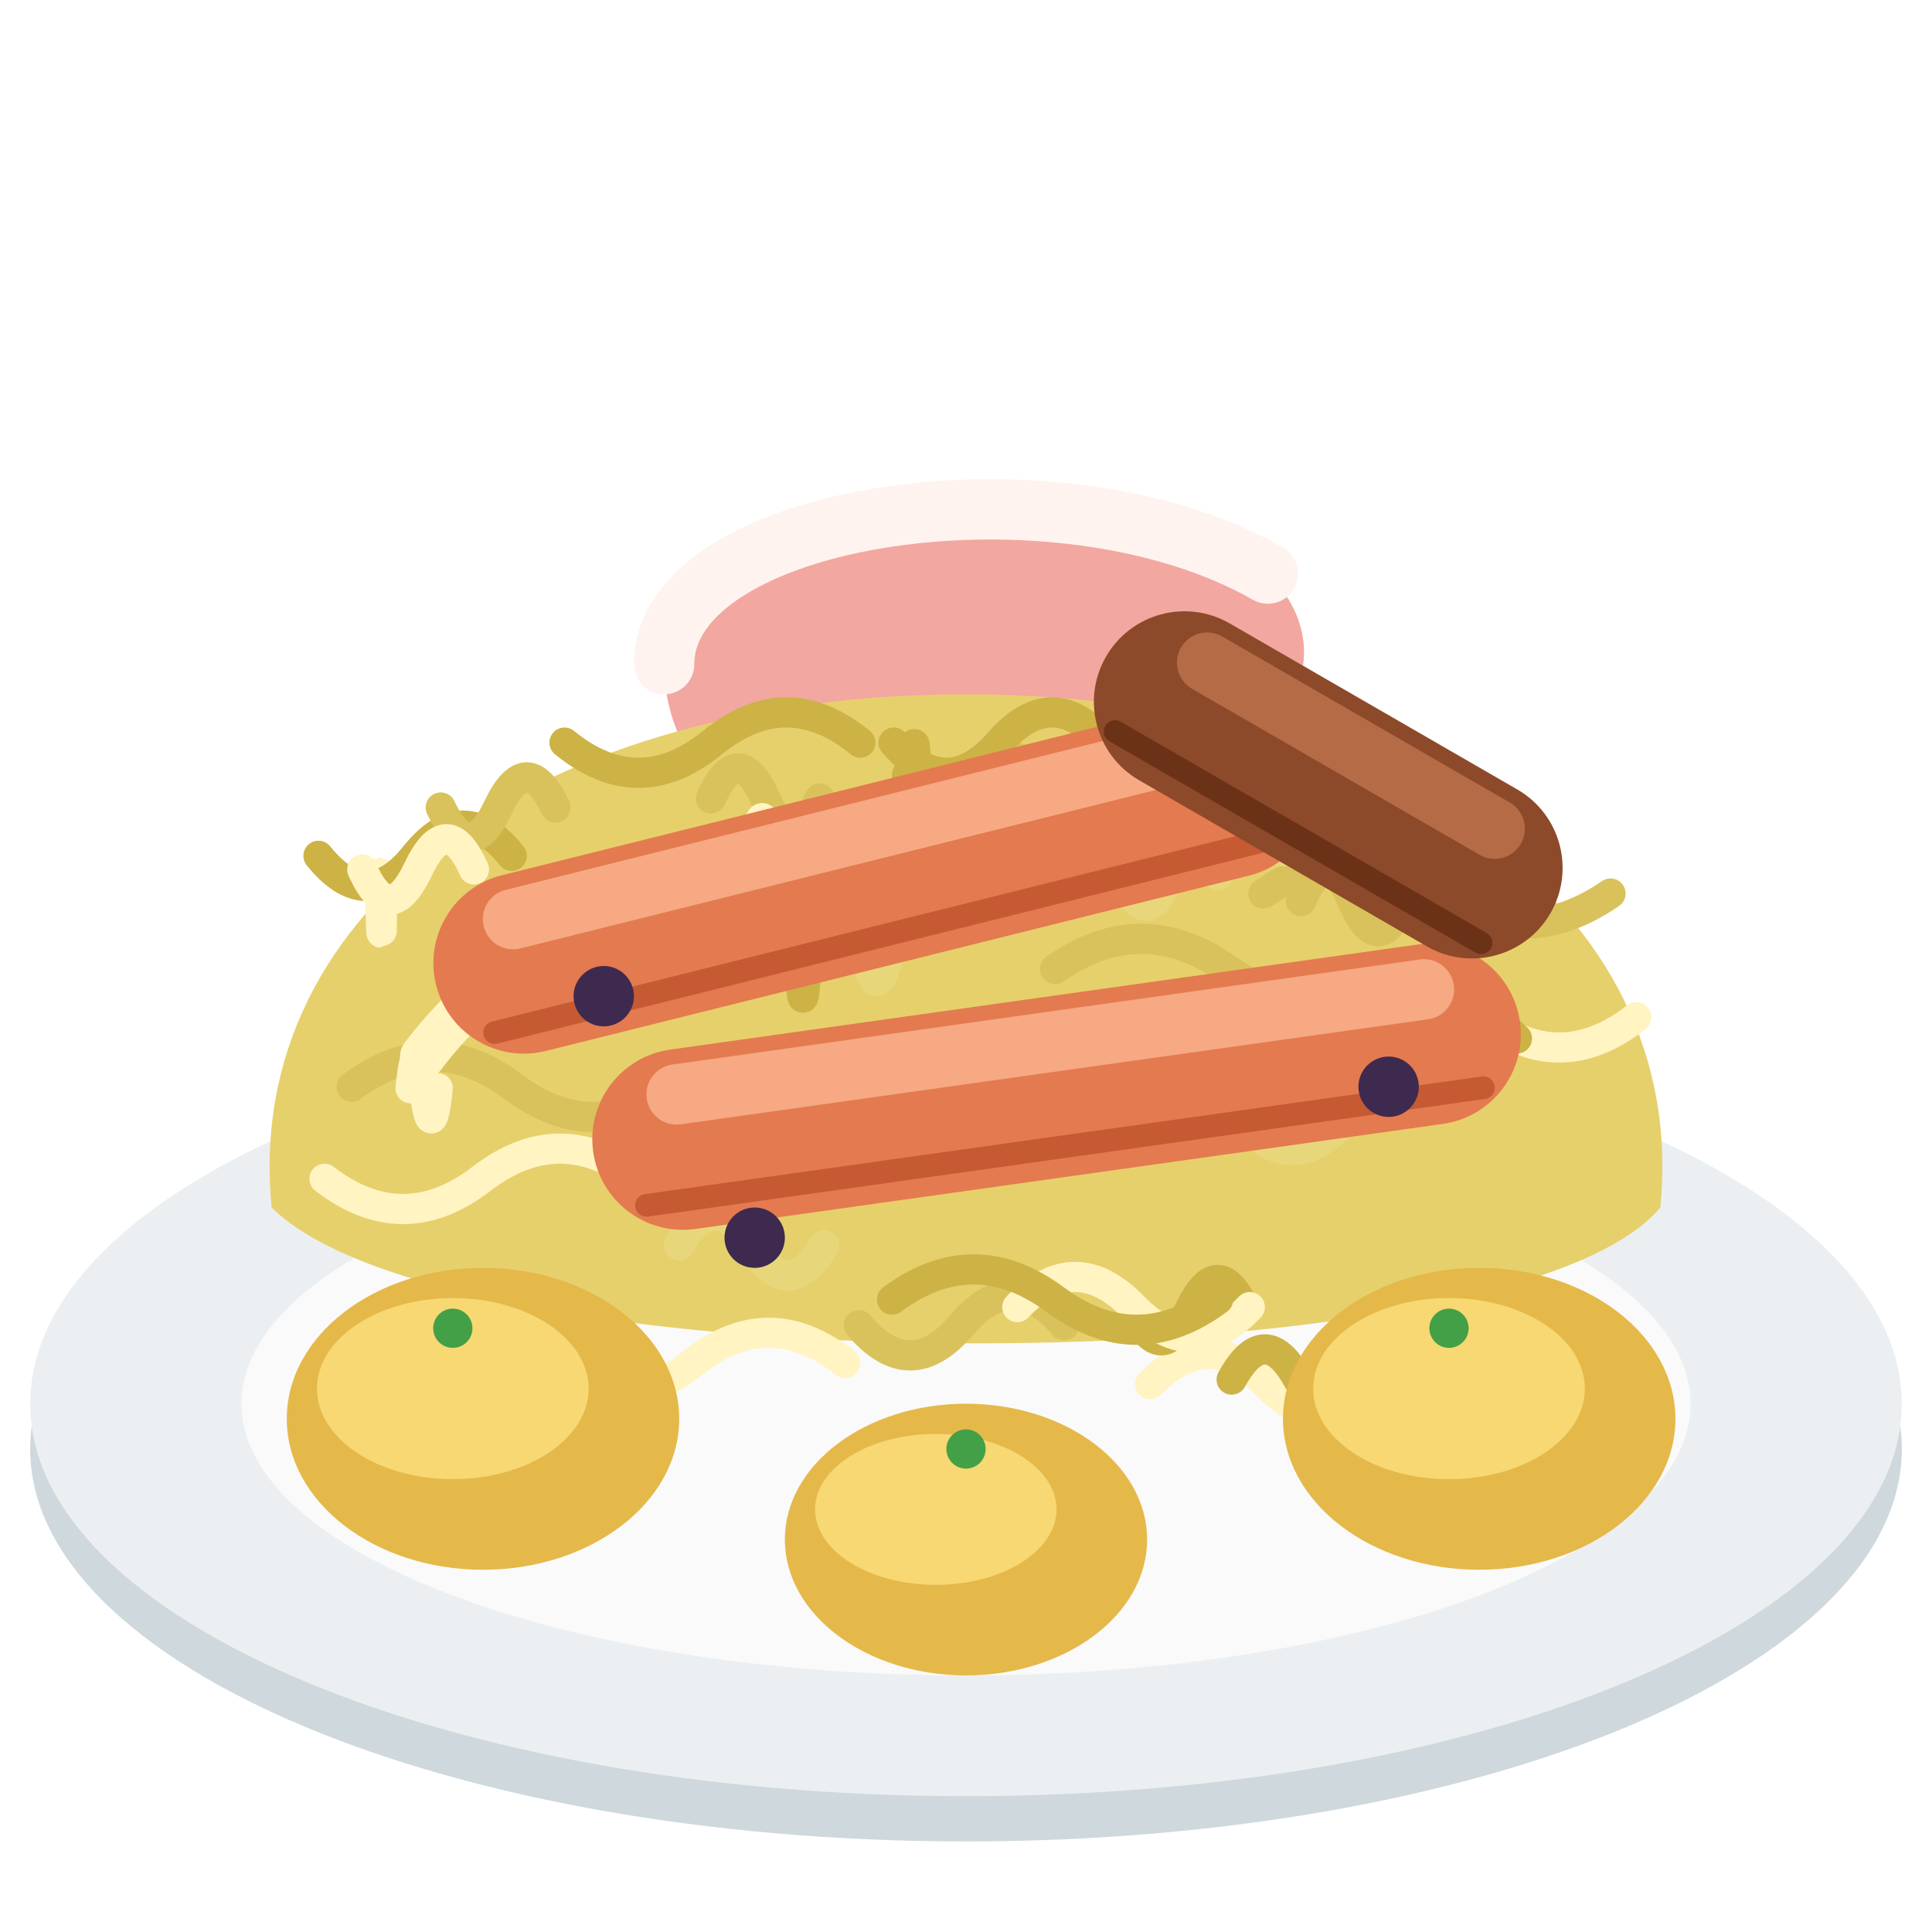
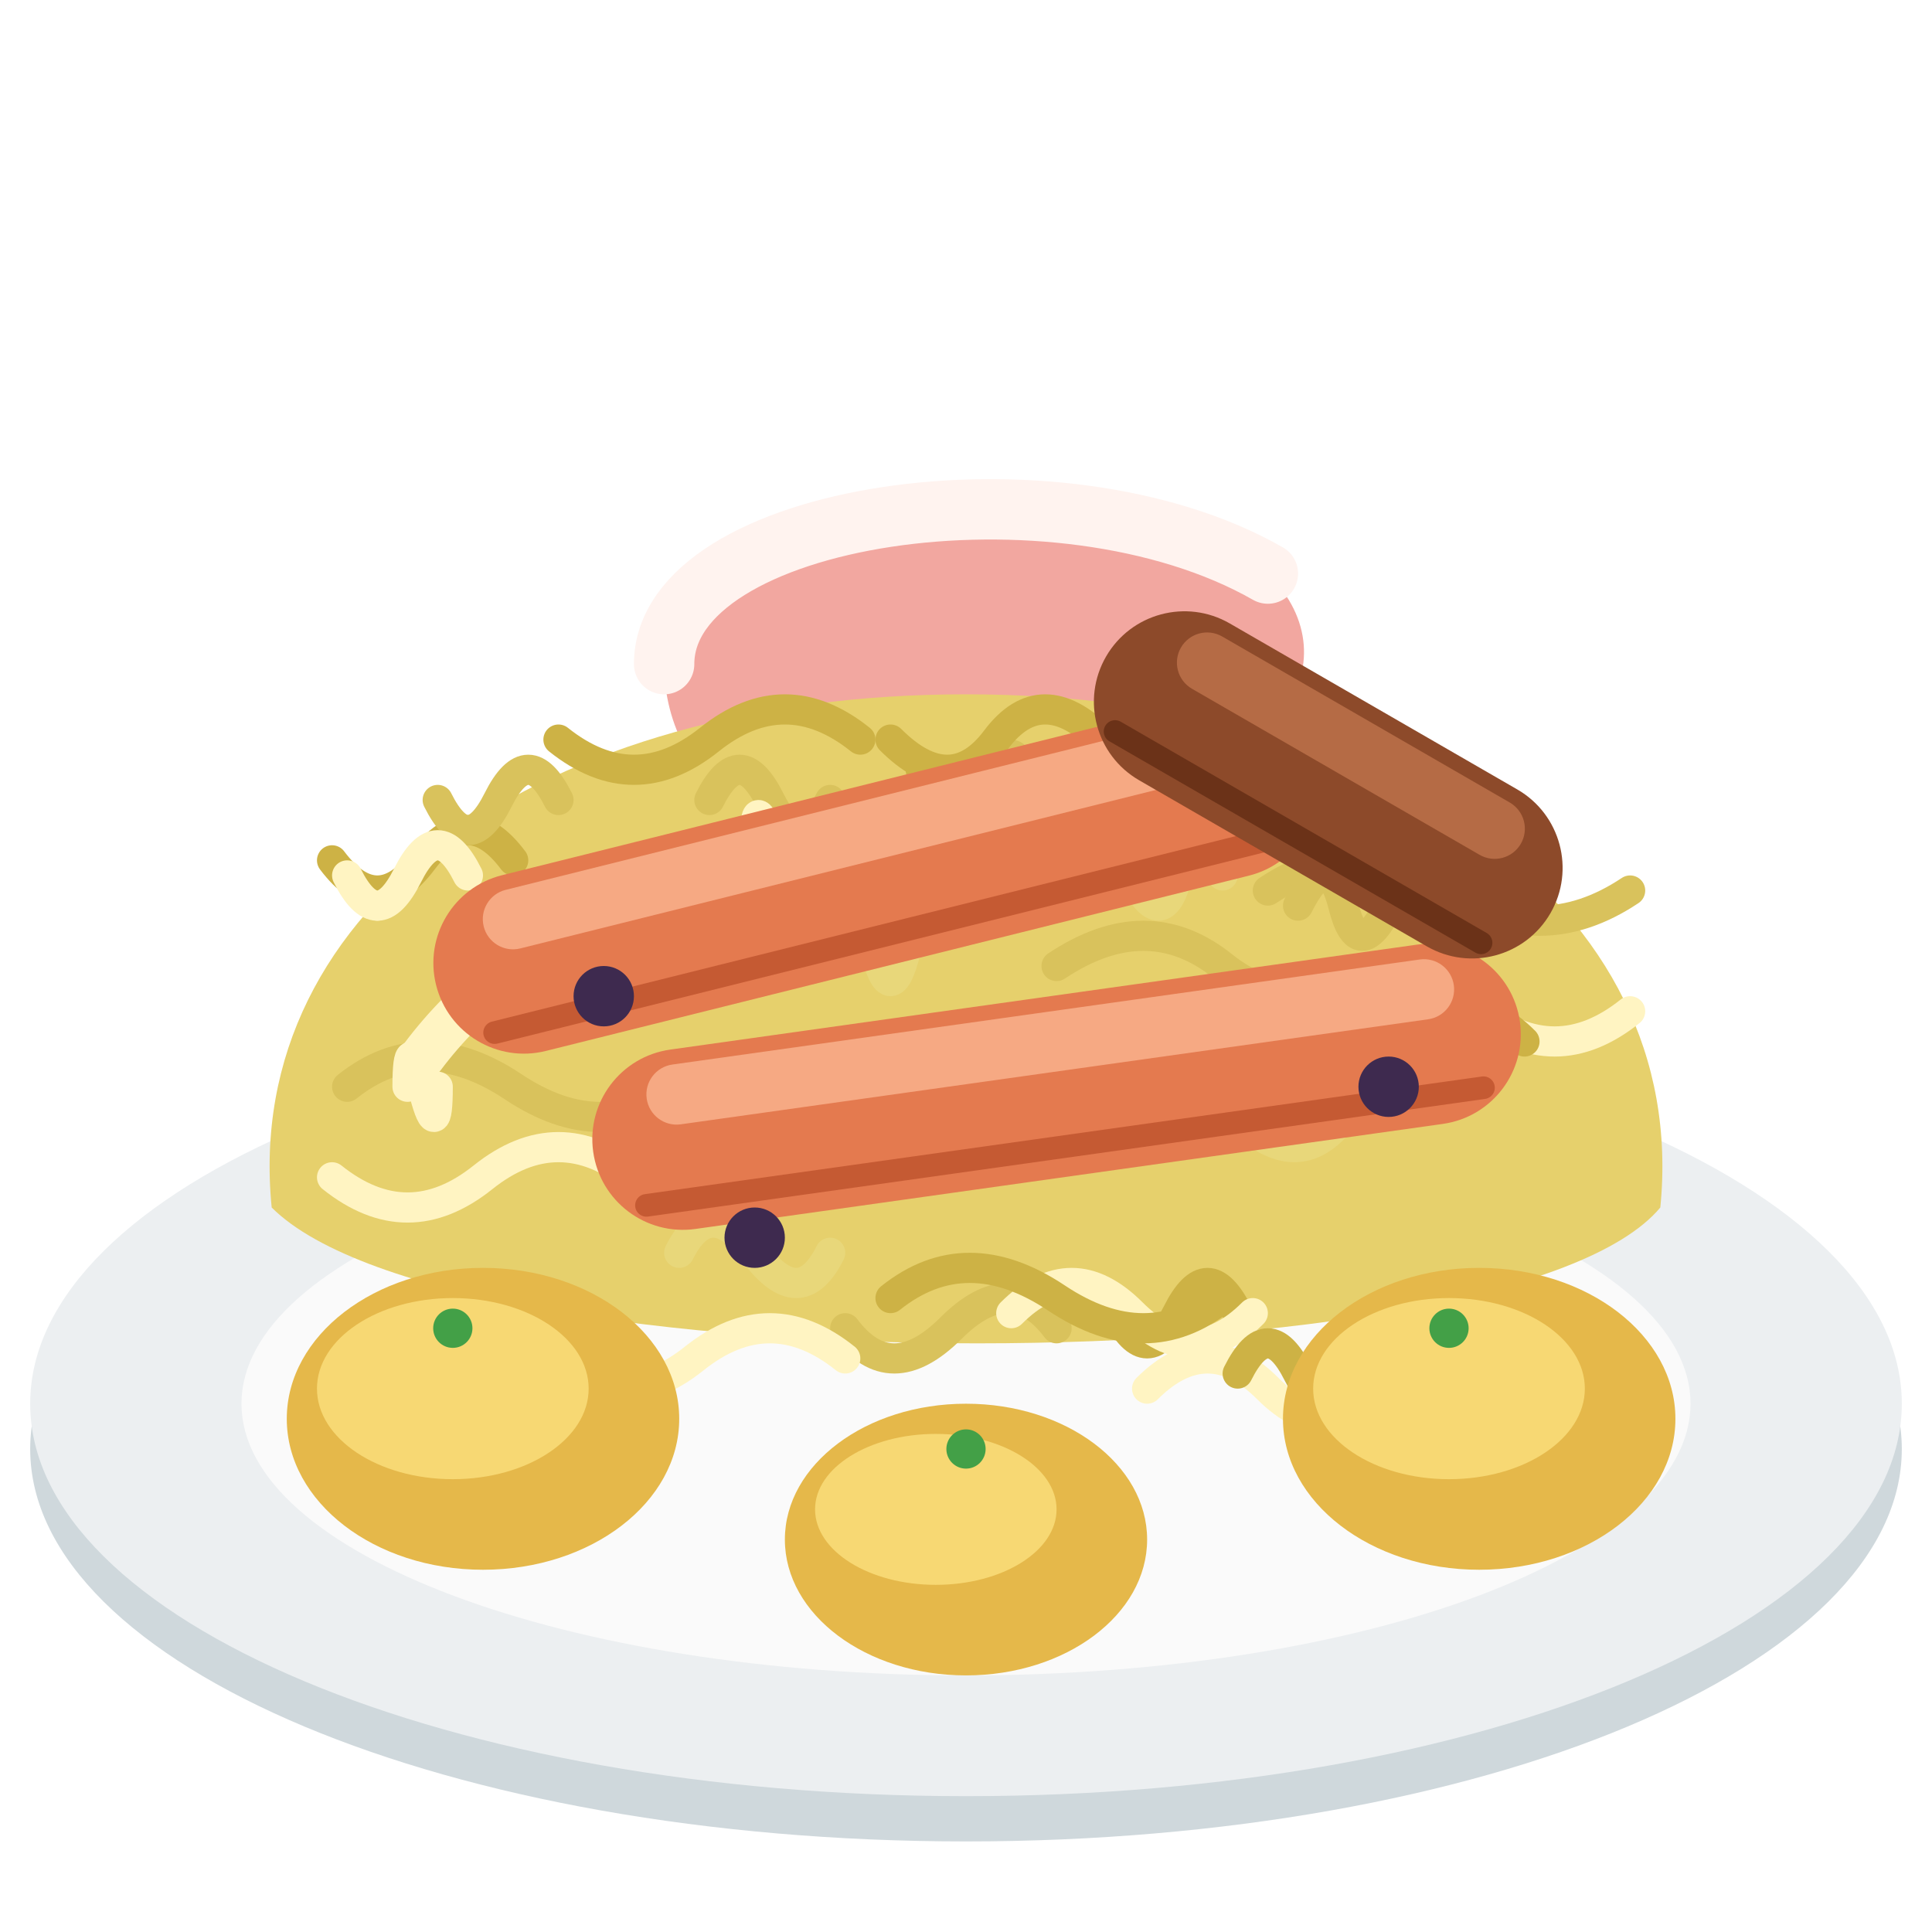
<svg xmlns="http://www.w3.org/2000/svg" viewBox="0 0 128 128">
  <ellipse cx="64" cy="96" rx="62" ry="26" fill="#cfd8dc" />
  <ellipse cx="64" cy="93" rx="62" ry="26" fill="#eceff1" />
  <ellipse cx="64" cy="93" rx="48" ry="18" fill="#fafafa" />
  <path d="M44 44 C44 34 70 30 84 38 C90 44 84 52 74 52 L50 54 C46 52 44 48 44 44 Z" fill="#f2a7a0" />
  <path d="M44 44 C44 34 70 30 84 38" fill="none" stroke="#fff3ef" stroke-width="4" stroke-linecap="round" />
  <path d="M18 80 C16 60 36 46 64 46 C92 46 112 60 110 80 C100 92 30 92 18 80 Z" fill="#e6d06c" />
-   <path d="M47.1 52.9 q1.8 -4 3.6 0 t3.6 0" stroke="#d9c25c" stroke-width="2" fill="none" stroke-linecap="round" />
-   <path d="M70.5 87.8 q-3.4 -4 -6.8 0 t-6.8 0" stroke="#d9c25c" stroke-width="2" fill="none" stroke-linecap="round" />
-   <path d="M57 49.2 q-4.9 -4 -9.8 0 t-9.8 0" stroke="#cdb245" stroke-width="2" fill="none" stroke-linecap="round" />
-   <path d="M23.3 72 q5.4 -4 10.7 0 t10.7 0" stroke="#d9c25c" stroke-width="2" fill="none" stroke-linecap="round" />
-   <path d="M69.9 64.2 q5.7 -4 11.4 0 t11.4 0" stroke="#d9c25c" stroke-width="2" fill="none" stroke-linecap="round" />
-   <path d="M68.1 52.1 q-1 -4 -1.9 0 t-1.9 0" stroke="#d9c25c" stroke-width="2" fill="none" stroke-linecap="round" />
-   <path d="M69.4 71.8 q2.2 -4 4.4 0 t4.4 0" stroke="#d9c25c" stroke-width="2" fill="none" stroke-linecap="round" />
-   <path d="M70.3 75.4 q-1.5 -4 -3.1 0 t-3.1 0" stroke="#d9c25c" stroke-width="2" fill="none" stroke-linecap="round" />
-   <path d="M68.8 74.5 q-0 -4 -0.1 0 t-0.1 0" stroke="#cdb245" stroke-width="2" fill="none" stroke-linecap="round" />
-   <path d="M88 67.4 q5.1 -4 10.2 0 t10.2 0" stroke="#fff4c2" stroke-width="2" fill="none" stroke-linecap="round" />
-   <path d="M45 82.5 q2.4 -4 4.8 0 t4.8 0" stroke="#e8d77a" stroke-width="2" fill="none" stroke-linecap="round" />
-   <path d="M25.4 59.8 q-0.1 -4 -0.1 0 t-0.1 0" stroke="#fff4c2" stroke-width="2" fill="none" stroke-linecap="round" />
-   <path d="M83.7 59.2 q5.8 -4 11.5 0 t11.5 0" stroke="#d9c25c" stroke-width="2" fill="none" stroke-linecap="round" />
-   <path d="M64.1 53.6 q-1.9 -4 -3.8 0 t-3.8 0" stroke="#cdb245" stroke-width="2" fill="none" stroke-linecap="round" />
-   <path d="M56 90.3 q-5.1 -4 -10.1 0 t-10.1 0" stroke="#fff4c2" stroke-width="2" fill="none" stroke-linecap="round" />
-   <path d="M48.6 62.1 q-0 -4 -0.1 0 t-0.1 0" stroke="#cdb245" stroke-width="2" fill="none" stroke-linecap="round" />
-   <path d="M42.3 78.1 q-5.2 -4 -10.4 0 t-10.4 0" stroke="#fff4c2" stroke-width="2" fill="none" stroke-linecap="round" />
-   <path d="M76.2 91.7 q3.9 -4 7.7 0 t7.7 0" stroke="#fff4c2" stroke-width="2" fill="none" stroke-linecap="round" />
-   <path d="M82.5 86.8 q-1.8 -4 -3.7 0 t-3.7 0" stroke="#cdb245" stroke-width="2" fill="none" stroke-linecap="round" />
-   <path d="M50 74.1 q-0.1 -4 -0.2 0 t-0.2 0" stroke="#e8d77a" stroke-width="2" fill="none" stroke-linecap="round" />
-   <path d="M87.1 51.9 q-3 -4 -6.1 0 t-6.1 0" stroke="#cdb245" stroke-width="2" fill="none" stroke-linecap="round" />
-   <path d="M100.5 68.8 q-4 -4 -8 0 t-8 0" stroke="#cdb245" stroke-width="2" fill="none" stroke-linecap="round" />
-   <path d="M67.4 86.6 q3.8 -4 7.7 0 t7.7 0" stroke="#fff4c2" stroke-width="2" fill="none" stroke-linecap="round" />
-   <path d="M81.6 91.4 q2.2 -4 4.4 0 t4.4 0" stroke="#cdb245" stroke-width="2" fill="none" stroke-linecap="round" />
-   <path d="M33.9 56.7 q-3.2 -4 -6.4 0 t-6.4 0" stroke="#cdb245" stroke-width="2" fill="none" stroke-linecap="round" />
-   <path d="M92.8 54.4 q-2.6 -4 -5.2 0 t-5.2 0" stroke="#e8d77a" stroke-width="2" fill="none" stroke-linecap="round" />
-   <path d="M55.7 63 q0.8 -4 1.6 0 t1.6 0" stroke="#e8d77a" stroke-width="2" fill="none" stroke-linecap="round" />
-   <path d="M80.1 69.7 q1.4 -4 2.8 0 t2.8 0" stroke="#d9c25c" stroke-width="2" fill="none" stroke-linecap="round" />
-   <path d="M59.1 86.1 q5.4 -4 10.8 0 t10.8 0" stroke="#cdb245" stroke-width="2" fill="none" stroke-linecap="round" />
-   <path d="M53.8 64.1 q-0.2 -4 -0.4 0 t-0.4 0" stroke="#cdb245" stroke-width="2" fill="none" stroke-linecap="round" />
-   <path d="M36.8 53.5 q-1.9 -4 -3.8 0 t-3.8 0" stroke="#d9c25c" stroke-width="2" fill="none" stroke-linecap="round" />
-   <path d="M27.2 72.1 q0.4 -4 0.9 0 t0.9 0" stroke="#fff4c2" stroke-width="2" fill="none" stroke-linecap="round" />
-   <path d="M73.2 49.2 q-3.5 -4 -7 0 t-7 0" stroke="#cdb245" stroke-width="2" fill="none" stroke-linecap="round" />
-   <path d="M31.4 57.6 q-1.8 -4 -3.7 0 t-3.7 0" stroke="#fff4c2" stroke-width="2" fill="none" stroke-linecap="round" />
-   <path d="M60.7 51.3 q-0.1 -4 -0.3 0 t-0.3 0" stroke="#cdb245" stroke-width="2" fill="none" stroke-linecap="round" />
-   <path d="M61.2 60.3 q-4.3 -4 -8.5 0 t-8.5 0" stroke="#fff4c2" stroke-width="2" fill="none" stroke-linecap="round" />
-   <path d="M84.6 68 q2.3 -4 4.6 0 t4.6 0" stroke="#d9c25c" stroke-width="2" fill="none" stroke-linecap="round" />
-   <path d="M36.5 89.8 q-1.7 -4 -3.3 0 t-3.3 0" stroke="#d9c25c" stroke-width="2" fill="none" stroke-linecap="round" />
-   <path d="M86.2 59.7 q1.7 -4 3.4 0 t3.4 0" stroke="#d9c25c" stroke-width="2" fill="none" stroke-linecap="round" />
-   <path d="M80.7 58 q-1.6 -4 -3.2 0 t-3.2 0" stroke="#e8d77a" stroke-width="2" fill="none" stroke-linecap="round" />
-   <path d="M50 56.2 q0.5 -4 1 0 t1 0" stroke="#fff4c2" stroke-width="2" fill="none" stroke-linecap="round" />
-   <path d="M75.3 74.2 q3.5 -4 6.9 0 t6.9 0" stroke="#e8d77a" stroke-width="2" fill="none" stroke-linecap="round" />
+   <path d="M47 53 q2 -4 4 0 t4 0" stroke="#d9c25c" stroke-width="2" fill="none" stroke-linecap="round" />
+   <path d="M70 88 q-3 -4 -7 0 t-7 0" stroke="#d9c25c" stroke-width="2" fill="none" stroke-linecap="round" />
+   <path d="M57 49 q-5 -4 -10 0 t-10 0" stroke="#cdb245" stroke-width="2" fill="none" stroke-linecap="round" />
+   <path d="M23 72 q5 -4 11 0 t11 0" stroke="#d9c25c" stroke-width="2" fill="none" stroke-linecap="round" />
+   <path d="M70 64 q6 -4 11 0 t11 0" stroke="#d9c25c" stroke-width="2" fill="none" stroke-linecap="round" />
+   <path d="M68 52 q-1 -4 -2 0 t-2 0" stroke="#d9c25c" stroke-width="2" fill="none" stroke-linecap="round" />
+   <path d="M69 72 q2 -4 4 0 t4 0" stroke="#d9c25c" stroke-width="2" fill="none" stroke-linecap="round" />
+   <path d="M70 75 q-2 -4 -3 0 t-3 0" stroke="#d9c25c" stroke-width="2" fill="none" stroke-linecap="round" />
+   <path d="M69 74 q-0 -4 -0 0 t-0 0" stroke="#cdb245" stroke-width="2" fill="none" stroke-linecap="round" />
+   <path d="M88 67 q5 -4 10 0 t10 0" stroke="#fff4c2" stroke-width="2" fill="none" stroke-linecap="round" />
+   <path d="M45 83 q2 -4 5 0 t5 0" stroke="#e8d77a" stroke-width="2" fill="none" stroke-linecap="round" />
+   <path d="M25 60 q-0 -4 -0 0 t-0 0" stroke="#fff4c2" stroke-width="2" fill="none" stroke-linecap="round" />
+   <path d="M84 59 q6 -4 12 0 t12 0" stroke="#d9c25c" stroke-width="2" fill="none" stroke-linecap="round" />
+   <path d="M64 54 q-2 -4 -4 0 t-4 0" stroke="#cdb245" stroke-width="2" fill="none" stroke-linecap="round" />
+   <path d="M56 90 q-5 -4 -10 0 t-10 0" stroke="#fff4c2" stroke-width="2" fill="none" stroke-linecap="round" />
+   <path d="M49 62 q-0 -4 -0 0 t-0 0" stroke="#cdb245" stroke-width="2" fill="none" stroke-linecap="round" />
+   <path d="M42 78 q-5 -4 -10 0 t-10 0" stroke="#fff4c2" stroke-width="2" fill="none" stroke-linecap="round" />
+   <path d="M76 92 q4 -4 8 0 t8 0" stroke="#fff4c2" stroke-width="2" fill="none" stroke-linecap="round" />
+   <path d="M82 87 q-2 -4 -4 0 t-4 0" stroke="#cdb245" stroke-width="2" fill="none" stroke-linecap="round" />
+   <path d="M50 74 q-0 -4 -0 0 t-0 0" stroke="#e8d77a" stroke-width="2" fill="none" stroke-linecap="round" />
+   <path d="M87 52 q-3 -4 -6 0 t-6 0" stroke="#cdb245" stroke-width="2" fill="none" stroke-linecap="round" />
+   <path d="M101 69 q-4 -4 -8 0 t-8 0" stroke="#cdb245" stroke-width="2" fill="none" stroke-linecap="round" />
+   <path d="M67 87 q4 -4 8 0 t8 0" stroke="#fff4c2" stroke-width="2" fill="none" stroke-linecap="round" />
+   <path d="M82 91 q2 -4 4 0 t4 0" stroke="#cdb245" stroke-width="2" fill="none" stroke-linecap="round" />
+   <path d="M34 57 q-3 -4 -6 0 t-6 0" stroke="#cdb245" stroke-width="2" fill="none" stroke-linecap="round" />
+   <path d="M93 54 q-3 -4 -5 0 t-5 0" stroke="#e8d77a" stroke-width="2" fill="none" stroke-linecap="round" />
+   <path d="M56 63 q1 -4 2 0 t2 0" stroke="#e8d77a" stroke-width="2" fill="none" stroke-linecap="round" />
+   <path d="M80 70 q1 -4 3 0 t3 0" stroke="#d9c25c" stroke-width="2" fill="none" stroke-linecap="round" />
+   <path d="M59 86 q5 -4 11 0 t11 0" stroke="#cdb245" stroke-width="2" fill="none" stroke-linecap="round" />
+   <path d="M54 64 q-0 -4 -0 0 t-0 0" stroke="#cdb245" stroke-width="2" fill="none" stroke-linecap="round" />
+   <path d="M37 53 q-2 -4 -4 0 t-4 0" stroke="#d9c25c" stroke-width="2" fill="none" stroke-linecap="round" />
+   <path d="M27 72 q0 -4 1 0 t1 0" stroke="#fff4c2" stroke-width="2" fill="none" stroke-linecap="round" />
+   <path d="M73 49 q-4 -4 -7 0 t-7 0" stroke="#cdb245" stroke-width="2" fill="none" stroke-linecap="round" />
+   <path d="M31 58 q-2 -4 -4 0 t-4 0" stroke="#fff4c2" stroke-width="2" fill="none" stroke-linecap="round" />
+   <path d="M61 51 q-0 -4 -0 0 t-0 0" stroke="#cdb245" stroke-width="2" fill="none" stroke-linecap="round" />
+   <path d="M61 60 q-4 -4 -9 0 t-9 0" stroke="#fff4c2" stroke-width="2" fill="none" stroke-linecap="round" />
+   <path d="M85 68 q2 -4 5 0 t5 0" stroke="#d9c25c" stroke-width="2" fill="none" stroke-linecap="round" />
+   <path d="M36 90 q-2 -4 -3 0 t-3 0" stroke="#d9c25c" stroke-width="2" fill="none" stroke-linecap="round" />
+   <path d="M86 60 q2 -4 3 0 t3 0" stroke="#d9c25c" stroke-width="2" fill="none" stroke-linecap="round" />
+   <path d="M81 58 q-2 -4 -3 0 t-3 0" stroke="#e8d77a" stroke-width="2" fill="none" stroke-linecap="round" />
+   <path d="M50 56 q0 -4 1 0 t1 0" stroke="#fff4c2" stroke-width="2" fill="none" stroke-linecap="round" />
+   <path d="M75 74 q3 -4 7 0 t7 0" stroke="#e8d77a" stroke-width="2" fill="none" stroke-linecap="round" />
  <path d="M28 70 C34 62 44 58 52 58" stroke="#fff4c2" stroke-width="3" fill="none" stroke-linecap="round" />
  <g transform="translate(58 58) rotate(-14)">
    <rect x="-30.0" y="-6" width="60" height="12" rx="6" fill="#e47a4f" />
    <rect x="-26.0" y="-5" width="52" height="4" rx="2" fill="#f6a983" />
    <path d="M-27.0 4 h54" stroke="#c55a33" stroke-width="1.5" stroke-linecap="round" />
  </g>
  <g transform="translate(70 72) rotate(-8)">
    <rect x="-31.0" y="-6" width="62" height="12" rx="6" fill="#e47a4f" />
    <rect x="-27.0" y="-5" width="54" height="4" rx="2" fill="#f6a983" />
    <path d="M-28.0 4 h56" stroke="#c55a33" stroke-width="1.5" stroke-linecap="round" />
  </g>
  <g transform="translate(88 52) rotate(30)">
    <rect x="-17.0" y="-6" width="34" height="12" rx="6" fill="#8d4a2a" />
    <rect x="-13.0" y="-5" width="26" height="4" rx="2" fill="#b56b45" />
    <path d="M-14.0 4 h28" stroke="#6b3218" stroke-width="1.5" stroke-linecap="round" />
  </g>
  <g fill="#3e2a4f">
    <circle cx="40" cy="66" r="2" />
    <circle cx="92" cy="72" r="2" />
    <circle cx="50" cy="82" r="2" />
  </g>
  <ellipse cx="32" cy="94" rx="13" ry="10" fill="#e5b84a" />
  <ellipse cx="30" cy="92" rx="9" ry="6" fill="#f7d873" />
  <ellipse cx="98" cy="94" rx="13" ry="10" fill="#e5b84a" />
  <ellipse cx="96" cy="92" rx="9" ry="6" fill="#f7d873" />
  <ellipse cx="64" cy="102" rx="12" ry="9" fill="#e5b84a" />
  <ellipse cx="62" cy="100" rx="8" ry="5" fill="#f7d873" />
  <g fill="#43a047">
    <circle cx="30" cy="88" r="1.3" />
    <circle cx="96" cy="88" r="1.3" />
    <circle cx="64" cy="96" r="1.3" />
  </g>
</svg>
